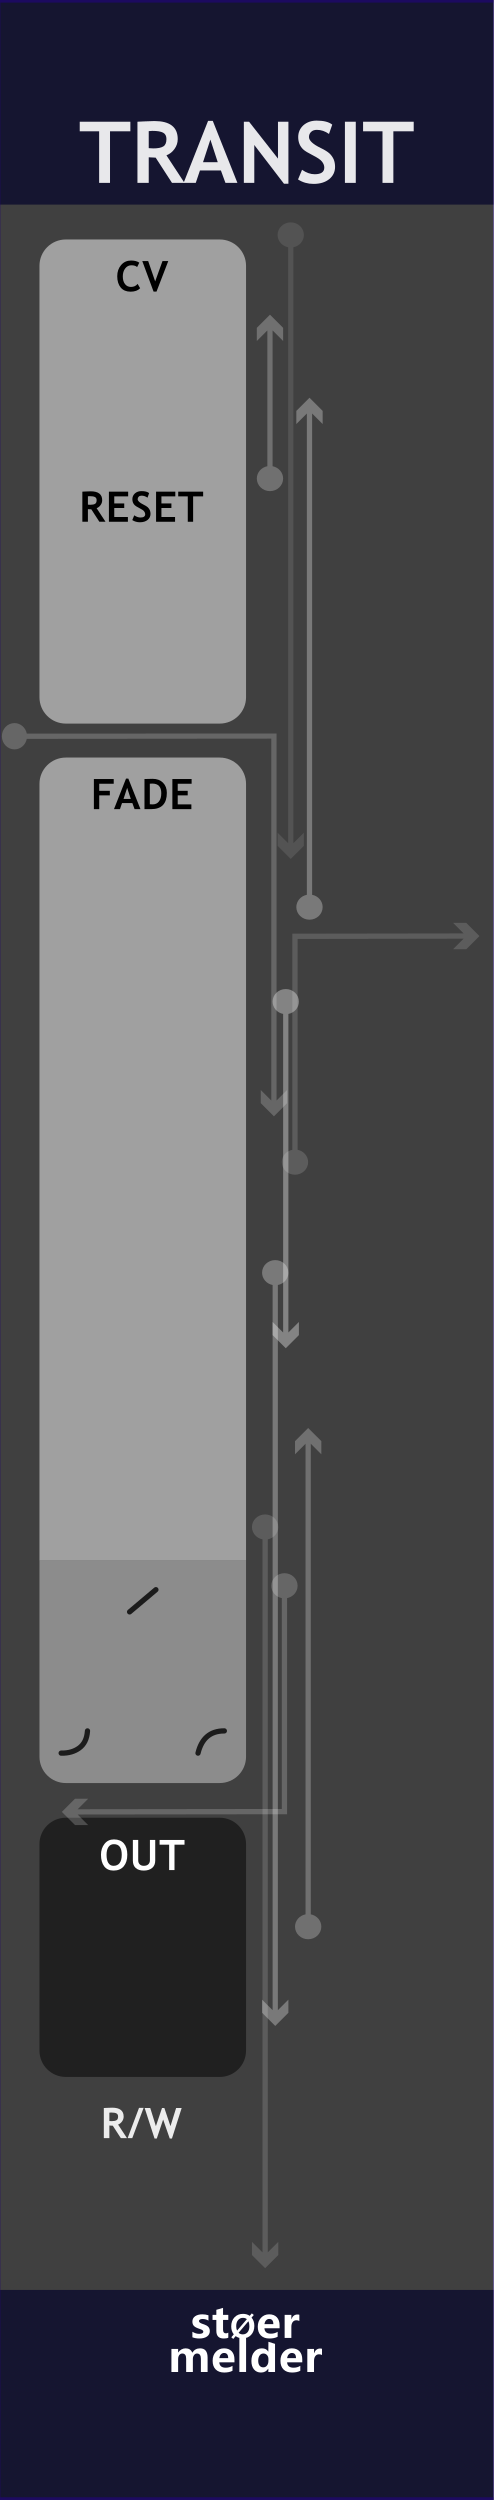
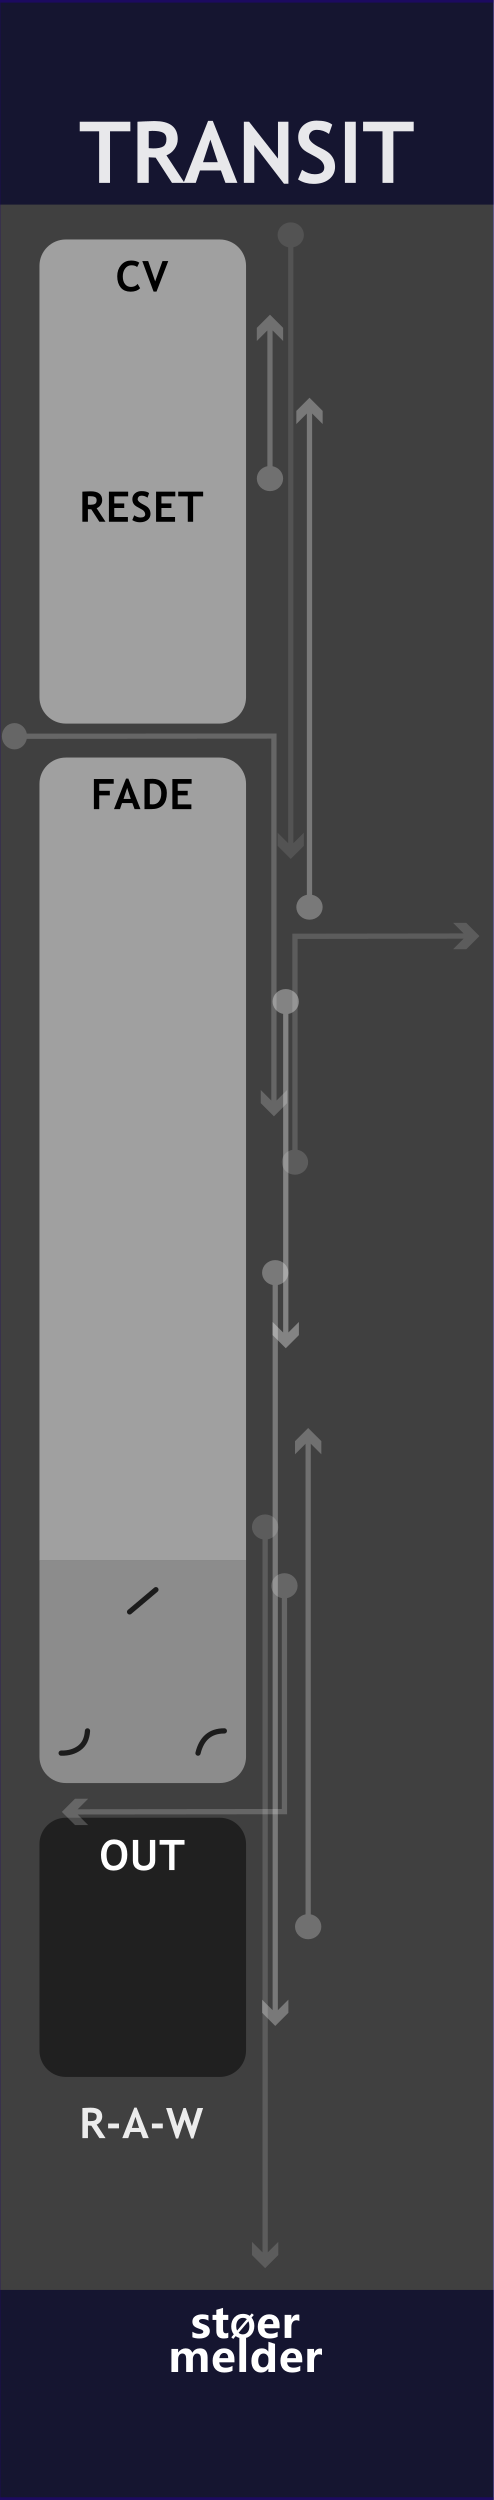
<svg xmlns="http://www.w3.org/2000/svg" width="100%" height="100%" viewBox="0 0 75 380" version="1.1" xml:space="preserve" style="fill-rule:evenodd;clip-rule:evenodd;stroke-linecap:round;stroke-linejoin:round;stroke-miterlimit:1.5;">
  <g id="panel" transform="matrix(0.834722,0,0,1.04324,-803.837,250.623)">
    <g transform="matrix(1.4975,0,0,0.958552,963,-240.242)">
      <rect x="0" y="0" width="60" height="380" style="fill:rgb(64,64,64);" />
    </g>
    <g transform="matrix(0.531338,0,0,1.76292,978.958,-852.772)">
      <rect x="-30.034" y="347.456" width="169.102" height="16.91" style="fill:rgb(10,10,44);fill-opacity:0.8;" />
    </g>
    <g transform="matrix(0.531338,0,0,1.81961,978.958,-538.829)">
      <rect x="-30.034" y="347.456" width="169.102" height="16.91" style="fill:rgb(10,10,44);fill-opacity:0.8;" />
    </g>
    <g transform="matrix(4.01174,0,0,25.5659,813.011,-292.473)">
      <rect x="37.388" y="2.043" width="22.397" height="14.247" style="fill:none;stroke:rgb(32,6,118);stroke-opacity:0.7;stroke-width:0.03px;" />
    </g>
    <g transform="matrix(1.198,0,0,0.958552,986.123,-213.59)">
      <g transform="matrix(13,0,0,13,-7.3125,0)">
        <path d="M0.364,-0.603L0.364,-0L0.237,-0L0.237,-0.603L0.01,-0.603L0.01,-0.715L0.602,-0.715L0.602,-0.603L0.364,-0.603Z" style="fill:white;fill-opacity:0.9;fill-rule:nonzero;" />
      </g>
      <g transform="matrix(13,0,0,13,0.641113,0)">
        <path d="M0.477,-0L0.286,-0.295C0.266,-0.296 0.24,-0.297 0.205,-0.299L0.205,-0L0.073,-0L0.073,-0.715C0.08,-0.715 0.108,-0.717 0.156,-0.719C0.204,-0.721 0.242,-0.723 0.271,-0.723C0.453,-0.723 0.544,-0.652 0.544,-0.512C0.544,-0.469 0.531,-0.431 0.506,-0.396C0.481,-0.361 0.45,-0.337 0.412,-0.322L0.623,-0L0.477,-0ZM0.205,-0.605L0.205,-0.406C0.229,-0.404 0.246,-0.403 0.259,-0.403C0.312,-0.403 0.351,-0.411 0.375,-0.426C0.4,-0.441 0.412,-0.47 0.412,-0.513C0.412,-0.548 0.399,-0.573 0.373,-0.587C0.346,-0.601 0.305,-0.608 0.248,-0.608C0.234,-0.608 0.22,-0.607 0.205,-0.605Z" style="fill:white;fill-opacity:0.9;fill-rule:nonzero;" />
      </g>
      <g transform="matrix(13,0,0,13,8.58203,0)">
        <path d="M0.491,-0L0.438,-0.145L0.193,-0.145L0.144,-0L0.002,-0L0.288,-0.725L0.343,-0.725L0.631,-0L0.491,-0ZM0.315,-0.506L0.229,-0.242L0.401,-0.242L0.315,-0.506Z" style="fill:white;fill-opacity:0.9;fill-rule:nonzero;" />
      </g>
      <g transform="matrix(13,0,0,13,16.8149,0)">
        <path d="M0.542,0.01L0.195,-0.443L0.195,0L0.073,0L0.073,-0.715L0.134,-0.715L0.472,-0.284L0.472,-0.715L0.594,-0.715L0.594,0.01L0.542,0.01Z" style="fill:white;fill-opacity:0.9;fill-rule:nonzero;" />
      </g>
      <g transform="matrix(13,0,0,13,25.4922,0)">
        <path d="M0.039,-0.04L0.086,-0.153C0.136,-0.118 0.185,-0.101 0.234,-0.101C0.308,-0.101 0.346,-0.127 0.346,-0.179C0.346,-0.203 0.337,-0.226 0.319,-0.249C0.302,-0.271 0.266,-0.295 0.211,-0.323C0.156,-0.351 0.119,-0.373 0.1,-0.391C0.081,-0.409 0.066,-0.43 0.056,-0.454C0.046,-0.479 0.041,-0.506 0.041,-0.535C0.041,-0.59 0.061,-0.636 0.101,-0.673C0.142,-0.709 0.194,-0.728 0.257,-0.728C0.34,-0.728 0.401,-0.712 0.439,-0.681L0.401,-0.572C0.356,-0.604 0.309,-0.62 0.26,-0.62C0.23,-0.62 0.208,-0.612 0.192,-0.596C0.176,-0.581 0.167,-0.561 0.167,-0.536C0.167,-0.495 0.213,-0.452 0.304,-0.408C0.352,-0.385 0.386,-0.363 0.407,-0.344C0.428,-0.324 0.444,-0.301 0.456,-0.275C0.467,-0.248 0.472,-0.219 0.472,-0.187C0.472,-0.129 0.449,-0.081 0.404,-0.044C0.358,-0.007 0.297,0.012 0.22,0.012C0.153,0.012 0.093,-0.005 0.039,-0.04Z" style="fill:white;fill-opacity:0.9;fill-rule:nonzero;" />
      </g>
      <g transform="matrix(13,0,0,13,32.1382,0)">
        <rect x="0.076" y="-0.715" width="0.127" height="0.715" style="fill:white;fill-opacity:0.9;fill-rule:nonzero;" />
      </g>
      <g transform="matrix(13,0,0,13,35.7564,0)">
        <path d="M0.364,-0.603L0.364,-0L0.237,-0L0.237,-0.603L0.01,-0.603L0.01,-0.715L0.602,-0.715L0.602,-0.603L0.364,-0.603Z" style="fill:white;fill-opacity:0.9;fill-rule:nonzero;" />
      </g>
    </g>
    <g transform="matrix(1.198,0,0,0.958552,939.321,21.5481)">
-       <g transform="matrix(6.4,0,0,6.4,35.0779,51.8924)">
+       <g transform="matrix(6.4,0,0,6.4,31.8218,51.8924)">
        <path d="M0.477,-0L0.286,-0.295C0.266,-0.296 0.24,-0.297 0.205,-0.299L0.205,-0L0.073,-0L0.073,-0.715C0.08,-0.715 0.108,-0.717 0.156,-0.719C0.204,-0.721 0.242,-0.723 0.271,-0.723C0.453,-0.723 0.544,-0.652 0.544,-0.512C0.544,-0.469 0.531,-0.431 0.506,-0.396C0.481,-0.361 0.45,-0.337 0.412,-0.322L0.623,-0L0.477,-0ZM0.205,-0.605L0.205,-0.406C0.229,-0.404 0.246,-0.403 0.259,-0.403C0.312,-0.403 0.351,-0.411 0.375,-0.426C0.4,-0.441 0.412,-0.47 0.412,-0.513C0.412,-0.548 0.399,-0.573 0.373,-0.587C0.346,-0.601 0.305,-0.608 0.248,-0.608C0.234,-0.608 0.22,-0.607 0.205,-0.605Z" style="fill:white;fill-opacity:0.9;fill-rule:nonzero;" />
      </g>
-       <g transform="matrix(6.4,0,0,6.4,39.1153,51.8924)">
-         <path d="M0.118,-0L0.008,-0L0.278,-0.718L0.387,-0.718L0.118,-0Z" style="fill:white;fill-opacity:0.9;fill-rule:nonzero;" />
-       </g>
-       <g transform="matrix(6.4,0,0,6.4,41.7402,51.8924)">
+       <g transform="matrix(6.4,0,0,6.4,35.8592,51.8924)">
+         <rect x="0.053" y="-0.347" width="0.258" height="0.115" style="fill:white;fill-opacity:0.9;fill-rule:nonzero;" />
+       </g>
+       <g transform="matrix(6.4,0,0,6.4,38.3372,51.8924)">
+         <path d="M0.491,-0L0.438,-0.145L0.193,-0.145L0.144,-0L0.002,-0L0.288,-0.725L0.343,-0.725L0.631,-0L0.491,-0ZM0.315,-0.506L0.229,-0.242L0.401,-0.242L0.315,-0.506Z" style="fill:white;fill-opacity:0.9;fill-rule:nonzero;" />
+       </g>
+       <g transform="matrix(6.4,0,0,6.4,42.5183,51.8924)">
+         <rect x="0.053" y="-0.347" width="0.258" height="0.115" style="fill:white;fill-opacity:0.9;fill-rule:nonzero;" />
+       </g>
+       <g transform="matrix(6.4,0,0,6.4,44.9963,51.8924)">
        <path d="M0.65,0.01L0.598,0.01L0.441,-0.441L0.29,0.01L0.237,0.01L0.002,-0.715L0.135,-0.715L0.269,-0.284L0.414,-0.715L0.47,-0.715L0.615,-0.284L0.749,-0.715L0.881,-0.715L0.65,0.01Z" style="fill:white;fill-opacity:0.9;fill-rule:nonzero;" />
      </g>
    </g>
    <g transform="matrix(0.552947,0,0,2.63391,967.362,-355.276)">
      <path d="M73.138,58.379C73.138,57.576 69.254,56.924 64.471,56.924L13.773,56.924C8.99,56.924 5.107,57.576 5.107,58.379L5.107,82.248C5.107,83.052 8.99,83.704 13.773,83.704L64.471,83.704C69.254,83.704 73.138,83.052 73.138,82.248L73.138,58.379Z" style="fill:white;fill-opacity:0.5;" />
    </g>
    <g transform="matrix(0.552947,0,0,4.36805,967.362,-378.505)">
      <path d="M73.138,57.801C73.138,57.317 69.254,56.924 64.471,56.924L13.773,56.924C8.99,56.924 5.107,57.317 5.107,57.801L5.107,83.704L73.138,83.704L73.138,57.801Z" style="fill:white;fill-opacity:0.5;" />
    </g>
    <g transform="matrix(0.552947,0,0,1.21117,967.362,-81.8259)">
      <path d="M73.138,56.924L5.107,56.924L5.107,80.538C5.107,82.285 8.99,83.704 13.773,83.704L64.471,83.704C69.254,83.704 73.138,82.285 73.138,80.538L73.138,56.924Z" style="fill:white;fill-opacity:0.4;" />
    </g>
    <g transform="matrix(1.198,0,0,0.958552,939.452,-247.552)">
      <g transform="matrix(6.4,0,0,6.4,37.2263,51.8924)">
        <path d="M0.563,-0.677L0.511,-0.572C0.483,-0.601 0.437,-0.615 0.375,-0.615C0.315,-0.615 0.266,-0.59 0.228,-0.54C0.19,-0.49 0.171,-0.427 0.171,-0.35C0.171,-0.274 0.189,-0.213 0.224,-0.168C0.259,-0.123 0.306,-0.101 0.365,-0.101C0.433,-0.101 0.485,-0.125 0.523,-0.173L0.583,-0.07C0.531,-0.015 0.455,0.012 0.355,0.012C0.255,0.012 0.177,-0.021 0.122,-0.086C0.067,-0.152 0.039,-0.242 0.039,-0.355C0.039,-0.461 0.07,-0.55 0.131,-0.621C0.192,-0.692 0.271,-0.728 0.367,-0.728C0.449,-0.728 0.514,-0.711 0.563,-0.677Z" style="fill-rule:nonzero;" />
      </g>
      <g transform="matrix(6.4,0,0,6.4,41.2699,51.8924)">
        <path d="M0.34,0.01L0.27,0.01L0.002,-0.715L0.142,-0.715L0.308,-0.232L0.482,-0.715L0.619,-0.715L0.34,0.01Z" style="fill-rule:nonzero;" />
      </g>
    </g>
    <g transform="matrix(1.198,0,0,0.958552,939.349,-213.956)">
      <g transform="matrix(6.4,0,0,6.4,31.7921,51.8924)">
        <path d="M0.477,-0L0.286,-0.295C0.266,-0.296 0.24,-0.297 0.205,-0.299L0.205,-0L0.073,-0L0.073,-0.715C0.08,-0.715 0.108,-0.717 0.156,-0.719C0.204,-0.721 0.242,-0.723 0.271,-0.723C0.453,-0.723 0.544,-0.652 0.544,-0.512C0.544,-0.469 0.531,-0.431 0.506,-0.396C0.481,-0.361 0.45,-0.337 0.412,-0.322L0.623,-0L0.477,-0ZM0.205,-0.605L0.205,-0.406C0.229,-0.404 0.246,-0.403 0.259,-0.403C0.312,-0.403 0.351,-0.411 0.375,-0.426C0.4,-0.441 0.412,-0.47 0.412,-0.513C0.412,-0.548 0.399,-0.573 0.373,-0.587C0.346,-0.601 0.305,-0.608 0.248,-0.608C0.234,-0.608 0.22,-0.607 0.205,-0.605Z" style="fill-rule:nonzero;" />
      </g>
      <g transform="matrix(6.4,0,0,6.4,35.8295,51.8924)">
        <path d="M0.2,-0.603L0.2,-0.435L0.437,-0.435L0.437,-0.327L0.2,-0.327L0.2,-0.113L0.524,-0.113L0.524,-0L0.073,-0L0.073,-0.715L0.53,-0.715L0.53,-0.603L0.2,-0.603Z" style="fill-rule:nonzero;" />
      </g>
      <g transform="matrix(6.4,0,0,6.4,39.5981,51.8924)">
        <path d="M0.039,-0.04L0.086,-0.153C0.136,-0.118 0.185,-0.101 0.234,-0.101C0.308,-0.101 0.346,-0.127 0.346,-0.179C0.346,-0.203 0.337,-0.226 0.319,-0.249C0.302,-0.271 0.266,-0.295 0.211,-0.323C0.156,-0.351 0.119,-0.373 0.1,-0.391C0.081,-0.409 0.066,-0.43 0.056,-0.454C0.046,-0.479 0.041,-0.506 0.041,-0.535C0.041,-0.59 0.061,-0.636 0.101,-0.673C0.142,-0.709 0.194,-0.728 0.257,-0.728C0.34,-0.728 0.401,-0.712 0.439,-0.681L0.401,-0.572C0.356,-0.604 0.309,-0.62 0.26,-0.62C0.23,-0.62 0.208,-0.612 0.192,-0.596C0.176,-0.581 0.167,-0.561 0.167,-0.536C0.167,-0.495 0.213,-0.452 0.304,-0.408C0.352,-0.385 0.386,-0.363 0.407,-0.344C0.428,-0.324 0.444,-0.301 0.456,-0.275C0.467,-0.248 0.472,-0.219 0.472,-0.187C0.472,-0.129 0.449,-0.081 0.404,-0.044C0.358,-0.007 0.297,0.012 0.22,0.012C0.153,0.012 0.093,-0.005 0.039,-0.04Z" style="fill-rule:nonzero;" />
      </g>
      <g transform="matrix(6.4,0,0,6.4,42.998,51.8924)">
        <path d="M0.2,-0.603L0.2,-0.435L0.437,-0.435L0.437,-0.327L0.2,-0.327L0.2,-0.113L0.524,-0.113L0.524,-0L0.073,-0L0.073,-0.715L0.53,-0.715L0.53,-0.603L0.2,-0.603Z" style="fill-rule:nonzero;" />
      </g>
      <g transform="matrix(6.4,0,0,6.4,46.7666,51.8924)">
        <path d="M0.364,-0.603L0.364,-0L0.237,-0L0.237,-0.603L0.01,-0.603L0.01,-0.715L0.602,-0.715L0.602,-0.603L0.364,-0.603Z" style="fill-rule:nonzero;" />
      </g>
    </g>
    <g transform="matrix(1.198,0,0,0.958552,939.461,-172.085)">
      <g transform="matrix(6.4,0,0,6.4,33.4514,51.8924)">
        <path d="M0.2,-0.603L0.2,-0.435L0.452,-0.435L0.452,-0.327L0.2,-0.327L0.2,-0L0.073,-0L0.073,-0.715L0.544,-0.715L0.544,-0.603L0.2,-0.603Z" style="fill-rule:nonzero;" />
      </g>
      <g transform="matrix(6.4,0,0,6.4,36.9607,51.8924)">
        <path d="M0.491,-0L0.438,-0.145L0.193,-0.145L0.144,-0L0.002,-0L0.288,-0.725L0.343,-0.725L0.631,-0L0.491,-0ZM0.315,-0.506L0.229,-0.242L0.401,-0.242L0.315,-0.506Z" style="fill-rule:nonzero;" />
      </g>
      <g transform="matrix(6.4,0,0,6.4,41.1418,51.8924)">
        <path d="M0.232,-0L0.073,-0L0.073,-0.715C0.174,-0.718 0.238,-0.72 0.264,-0.72C0.368,-0.72 0.451,-0.69 0.512,-0.629C0.573,-0.568 0.604,-0.487 0.604,-0.386C0.604,-0.129 0.48,-0 0.232,-0ZM0.2,-0.604L0.2,-0.116C0.221,-0.114 0.243,-0.113 0.267,-0.113C0.331,-0.113 0.381,-0.136 0.417,-0.183C0.454,-0.229 0.472,-0.294 0.472,-0.378C0.472,-0.531 0.401,-0.607 0.258,-0.607C0.245,-0.607 0.225,-0.606 0.2,-0.604Z" style="fill-rule:nonzero;" />
      </g>
      <g transform="matrix(6.4,0,0,6.4,45.3823,51.8924)">
        <path d="M0.2,-0.603L0.2,-0.435L0.437,-0.435L0.437,-0.327L0.2,-0.327L0.2,-0.113L0.524,-0.113L0.524,-0L0.073,-0L0.073,-0.715L0.53,-0.715L0.53,-0.603L0.2,-0.603Z" style="fill-rule:nonzero;" />
      </g>
    </g>
    <g transform="matrix(0.552947,0,0,1.41025,967.362,-55.668)">
      <path d="M73.138,59.642C73.138,58.142 69.254,56.924 64.471,56.924L13.773,56.924C8.99,56.924 5.107,58.142 5.107,59.642L5.107,80.985C5.107,82.486 8.99,83.704 13.773,83.704L64.471,83.704C69.254,83.704 73.138,82.486 73.138,80.985L73.138,59.642Z" style="fill-opacity:0.5;" />
    </g>
    <g transform="matrix(1.198,0,0,0.958552,939.48,-17.508)">
      <g transform="matrix(6.4,0,0,6.4,34.7326,51.8924)">
        <path d="M0.039,-0.364C0.039,-0.466 0.067,-0.552 0.123,-0.622C0.179,-0.693 0.253,-0.728 0.347,-0.728C0.45,-0.728 0.528,-0.696 0.583,-0.632C0.637,-0.569 0.664,-0.479 0.664,-0.364C0.664,-0.249 0.636,-0.157 0.579,-0.089C0.522,-0.022 0.441,0.012 0.337,0.012C0.241,0.012 0.167,-0.021 0.116,-0.088C0.065,-0.155 0.039,-0.247 0.039,-0.364ZM0.171,-0.364C0.171,-0.28 0.185,-0.215 0.213,-0.169C0.242,-0.124 0.283,-0.101 0.337,-0.101C0.4,-0.101 0.449,-0.123 0.482,-0.168C0.516,-0.213 0.532,-0.278 0.532,-0.364C0.532,-0.531 0.47,-0.615 0.347,-0.615C0.29,-0.615 0.247,-0.593 0.216,-0.547C0.186,-0.502 0.171,-0.441 0.171,-0.364Z" style="fill:white;fill-rule:nonzero;" />
      </g>
      <g transform="matrix(6.4,0,0,6.4,39.3606,51.8924)">
        <path d="M0.073,-0.715L0.2,-0.715L0.2,-0.23C0.2,-0.192 0.212,-0.161 0.235,-0.137C0.259,-0.113 0.291,-0.101 0.332,-0.101C0.378,-0.101 0.414,-0.112 0.439,-0.136C0.465,-0.16 0.478,-0.192 0.478,-0.233L0.478,-0.715L0.604,-0.715L0.604,-0.223C0.604,-0.15 0.58,-0.092 0.531,-0.05C0.481,-0.009 0.415,0.012 0.333,0.012C0.25,0.012 0.186,-0.008 0.141,-0.049C0.096,-0.09 0.073,-0.148 0.073,-0.224L0.073,-0.715Z" style="fill:white;fill-rule:nonzero;" />
      </g>
      <g transform="matrix(6.4,0,0,6.4,43.8261,51.8924)">
        <path d="M0.364,-0.603L0.364,-0L0.237,-0L0.237,-0.603L0.01,-0.603L0.01,-0.715L0.602,-0.715L0.602,-0.603L0.364,-0.603Z" style="fill:white;fill-rule:nonzero;" />
      </g>
    </g>
    <g transform="matrix(1,0,0,1,-36.1815,-0.756091)">
      <g transform="matrix(1.198,0,0,0.958552,965.395,-243.563)">
        <path d="M37.5,270.735C38.649,270.765 39.547,270.459 40.2,269.993C40.982,269.435 41.412,268.611 41.5,267.359" style="fill:none;stroke:black;stroke-opacity:0.8;stroke-width:0.8px;stroke-linejoin:miter;" />
      </g>
      <g transform="matrix(1.198,0,0,0.958552,990.314,-243.563)">
        <path d="M37.5,270.735C38.039,268.526 39.337,267.353 41.5,267.359" style="fill:none;stroke:black;stroke-opacity:0.8;stroke-width:0.8px;stroke-linejoin:miter;" />
      </g>
    </g>
    <g transform="matrix(1.198,0,0,0.958552,941.673,-264.896)">
      <path d="M37.5,270.735L41.5,267.359" style="fill:none;stroke:black;stroke-opacity:0.8;stroke-width:0.8px;stroke-linejoin:miter;" />
    </g>
    <g transform="matrix(0.72137,0,0,0.72137,293.701,27.4823)">
      <g transform="matrix(1.198,0,0,0.958552,893.633,-224.914)">
        <g transform="matrix(9,0,0,9,64.0056,347.267)">
          <path d="M0.919,-0L0.762,-0L0.762,-0.308C0.762,-0.391 0.732,-0.432 0.671,-0.432C0.643,-0.432 0.62,-0.42 0.602,-0.395C0.583,-0.369 0.574,-0.339 0.574,-0.303L0.574,-0L0.417,-0L0.417,-0.312C0.417,-0.392 0.387,-0.432 0.327,-0.432C0.298,-0.432 0.274,-0.42 0.256,-0.396C0.238,-0.372 0.229,-0.341 0.229,-0.301L0.229,-0L0.072,-0L0.072,-0.54L0.229,-0.54L0.229,-0.456L0.231,-0.456C0.25,-0.486 0.275,-0.51 0.307,-0.528C0.338,-0.545 0.371,-0.553 0.405,-0.553C0.481,-0.553 0.533,-0.519 0.561,-0.451C0.603,-0.519 0.663,-0.553 0.743,-0.553C0.86,-0.553 0.919,-0.481 0.919,-0.335L0.919,-0Z" style="fill:white;fill-rule:nonzero;" />
        </g>
        <g transform="matrix(9,0,0,9,72.978,347.267)">
          <path d="M0.551,-0.226L0.196,-0.226C0.201,-0.142 0.252,-0.1 0.347,-0.1C0.407,-0.1 0.459,-0.115 0.505,-0.144L0.505,-0.028C0.456,-0.001 0.391,0.013 0.312,0.013C0.226,0.013 0.159,-0.011 0.111,-0.06C0.063,-0.108 0.04,-0.176 0.04,-0.262C0.04,-0.348 0.065,-0.419 0.116,-0.472C0.167,-0.526 0.23,-0.553 0.307,-0.553C0.384,-0.553 0.443,-0.53 0.487,-0.484C0.53,-0.437 0.551,-0.374 0.551,-0.292L0.551,-0.226ZM0.404,-0.324C0.404,-0.405 0.372,-0.445 0.306,-0.445C0.279,-0.445 0.255,-0.434 0.234,-0.412C0.214,-0.39 0.201,-0.361 0.195,-0.324L0.404,-0.324Z" style="fill:white;fill-rule:nonzero;" />
        </g>
        <g transform="matrix(9,0,0,9,78.3513,347.267)">
          <rect x="0.069" y="-0.799" width="0.157" height="0.799" style="fill:white;fill-rule:nonzero;" />
        </g>
        <g transform="matrix(9,0,0,9,81.1494,347.267)">
          <path d="M0.593,-0L0.436,-0L0.436,-0.076L0.433,-0.076C0.395,-0.017 0.339,0.013 0.264,0.013C0.195,0.013 0.141,-0.011 0.1,-0.06C0.06,-0.108 0.04,-0.174 0.04,-0.258C0.04,-0.346 0.062,-0.418 0.108,-0.472C0.153,-0.526 0.212,-0.553 0.286,-0.553C0.356,-0.553 0.405,-0.528 0.433,-0.477L0.436,-0.477L0.438,-0.707L0.593,-0.658L0.593,-0ZM0.438,-0.306C0.438,-0.342 0.427,-0.372 0.405,-0.396C0.383,-0.42 0.356,-0.432 0.323,-0.432C0.284,-0.432 0.254,-0.417 0.232,-0.386C0.21,-0.356 0.199,-0.315 0.199,-0.263C0.199,-0.213 0.21,-0.175 0.231,-0.148C0.252,-0.121 0.281,-0.108 0.318,-0.108C0.353,-0.108 0.382,-0.122 0.404,-0.15C0.427,-0.179 0.438,-0.215 0.438,-0.261L0.438,-0.306Z" style="fill:white;fill-rule:nonzero;" />
        </g>
        <g transform="matrix(9,0,0,9,87.2654,347.267)">
          <path d="M0.551,-0.226L0.196,-0.226C0.201,-0.142 0.252,-0.1 0.347,-0.1C0.407,-0.1 0.459,-0.115 0.505,-0.144L0.505,-0.028C0.456,-0.001 0.391,0.013 0.312,0.013C0.226,0.013 0.159,-0.011 0.111,-0.06C0.063,-0.108 0.04,-0.176 0.04,-0.262C0.04,-0.348 0.065,-0.419 0.116,-0.472C0.167,-0.526 0.23,-0.553 0.307,-0.553C0.384,-0.553 0.443,-0.53 0.487,-0.484C0.53,-0.437 0.551,-0.374 0.551,-0.292L0.551,-0.226ZM0.404,-0.324C0.404,-0.405 0.372,-0.445 0.306,-0.445C0.279,-0.445 0.255,-0.434 0.234,-0.412C0.214,-0.39 0.201,-0.361 0.195,-0.324L0.404,-0.324Z" style="fill:white;fill-rule:nonzero;" />
        </g>
        <g transform="matrix(9,0,0,9,92.6386,347.267)">
          <path d="M0.416,-0.397C0.397,-0.408 0.374,-0.414 0.346,-0.414C0.31,-0.414 0.282,-0.4 0.261,-0.373C0.24,-0.345 0.229,-0.308 0.229,-0.26L0.229,-0L0.072,-0L0.072,-0.54L0.229,-0.54L0.229,-0.438L0.231,-0.438C0.257,-0.512 0.305,-0.549 0.374,-0.549C0.392,-0.549 0.406,-0.547 0.416,-0.543L0.416,-0.397Z" style="fill:white;fill-rule:nonzero;" />
        </g>
      </g>
      <g transform="matrix(1.198,0,0,0.958552,893.495,-231.786)">
        <g transform="matrix(9,0,0,9,68.6657,347.267)">
          <path d="M0.058,-0.145C0.112,-0.112 0.165,-0.096 0.216,-0.096C0.281,-0.096 0.314,-0.113 0.314,-0.148C0.314,-0.173 0.287,-0.193 0.233,-0.21C0.166,-0.231 0.12,-0.254 0.095,-0.28C0.07,-0.305 0.058,-0.34 0.058,-0.383C0.058,-0.436 0.079,-0.478 0.122,-0.508C0.165,-0.538 0.221,-0.553 0.291,-0.553C0.34,-0.553 0.388,-0.546 0.434,-0.531L0.434,-0.407C0.392,-0.432 0.346,-0.444 0.295,-0.444C0.27,-0.444 0.25,-0.44 0.235,-0.431C0.22,-0.422 0.212,-0.41 0.212,-0.396C0.212,-0.371 0.235,-0.351 0.28,-0.335C0.329,-0.319 0.366,-0.304 0.39,-0.291C0.415,-0.278 0.434,-0.26 0.447,-0.238C0.459,-0.216 0.466,-0.191 0.466,-0.163C0.466,-0.107 0.444,-0.064 0.399,-0.033C0.354,-0.002 0.295,0.013 0.22,0.013C0.162,0.013 0.107,0.004 0.058,-0.015L0.058,-0.145Z" style="fill:white;fill-rule:nonzero;" />
        </g>
        <g transform="matrix(9,0,0,9,73.2436,347.267)">
          <path d="M0.39,-0.006C0.366,0.007 0.33,0.013 0.282,0.013C0.167,0.013 0.11,-0.047 0.11,-0.167L0.11,-0.422L0.021,-0.422L0.021,-0.54L0.11,-0.54L0.11,-0.659L0.267,-0.704L0.267,-0.54L0.39,-0.54L0.39,-0.422L0.267,-0.422L0.267,-0.195C0.267,-0.137 0.289,-0.108 0.335,-0.108C0.353,-0.108 0.371,-0.114 0.39,-0.124L0.39,-0.006Z" style="fill:white;fill-rule:nonzero;" />
        </g>
        <g transform="matrix(6.6,0,0,6.6,77.1051,347.267)">
          <path d="M0.106,0.032L0.043,-0.021L0.122,-0.115C0.067,-0.183 0.04,-0.268 0.04,-0.368C0.04,-0.487 0.075,-0.584 0.144,-0.658C0.213,-0.732 0.305,-0.769 0.418,-0.769C0.5,-0.769 0.571,-0.748 0.63,-0.706L0.698,-0.785L0.761,-0.733L0.689,-0.65C0.748,-0.581 0.778,-0.493 0.778,-0.384C0.778,-0.266 0.743,-0.17 0.674,-0.097C0.605,-0.023 0.516,0.013 0.406,0.013C0.32,0.013 0.246,-0.011 0.182,-0.059L0.106,0.032ZM0.54,-0.6C0.506,-0.628 0.463,-0.642 0.413,-0.642C0.349,-0.642 0.297,-0.617 0.258,-0.569C0.218,-0.52 0.199,-0.455 0.199,-0.375C0.199,-0.319 0.208,-0.273 0.227,-0.234L0.54,-0.6ZM0.275,-0.165C0.311,-0.131 0.356,-0.114 0.409,-0.114C0.473,-0.114 0.524,-0.137 0.563,-0.184C0.601,-0.231 0.62,-0.294 0.62,-0.374C0.62,-0.435 0.61,-0.488 0.588,-0.533L0.275,-0.165Z" style="fill:white;fill-rule:nonzero;" />
        </g>
        <g transform="matrix(9,0,0,9,82.6053,347.267)">
          <path d="M0.551,-0.226L0.196,-0.226C0.201,-0.142 0.252,-0.1 0.347,-0.1C0.407,-0.1 0.459,-0.115 0.505,-0.144L0.505,-0.028C0.456,-0.001 0.391,0.013 0.312,0.013C0.226,0.013 0.159,-0.011 0.111,-0.06C0.063,-0.108 0.04,-0.176 0.04,-0.262C0.04,-0.348 0.065,-0.419 0.116,-0.472C0.167,-0.526 0.23,-0.553 0.307,-0.553C0.384,-0.553 0.443,-0.53 0.487,-0.484C0.53,-0.437 0.551,-0.374 0.551,-0.292L0.551,-0.226ZM0.404,-0.324C0.404,-0.405 0.372,-0.445 0.306,-0.445C0.279,-0.445 0.255,-0.434 0.234,-0.412C0.214,-0.39 0.201,-0.361 0.195,-0.324L0.404,-0.324Z" style="fill:white;fill-rule:nonzero;" />
        </g>
        <g transform="matrix(9,0,0,9,87.9786,347.267)">
          <path d="M0.416,-0.397C0.397,-0.408 0.374,-0.414 0.346,-0.414C0.31,-0.414 0.282,-0.4 0.261,-0.373C0.24,-0.345 0.229,-0.308 0.229,-0.26L0.229,-0L0.072,-0L0.072,-0.54L0.229,-0.54L0.229,-0.438L0.231,-0.438C0.257,-0.512 0.305,-0.549 0.374,-0.549C0.392,-0.549 0.406,-0.547 0.416,-0.543L0.416,-0.397Z" style="fill:white;fill-rule:nonzero;" />
        </g>
      </g>
    </g>
  </g>
  <g id="Layer1">
    <g transform="matrix(8.44265e-17,1.30568,-0.541176,4.77049e-17,67.6234,-36.3965)">
      <path d="M56.662,44.034C56.522,45.755 55.923,46.991 55.227,46.991C54.419,46.991 53.762,45.335 53.762,43.295C53.762,41.256 54.419,39.6 55.227,39.6C55.923,39.6 56.522,40.836 56.662,42.556L126.034,42.556L124.809,39.6L126.341,39.6L127.872,43.295L126.341,46.991L124.809,46.991L126.034,44.034L56.662,44.034Z" style="fill:white;fill-opacity:0.1;" />
    </g>
    <g transform="matrix(6.10764e-17,-1.07056,0.541176,2.11932e-17,23.6113,197.35)">
      <path d="M57.298,44.034C57.129,45.755 56.397,46.991 55.548,46.991C54.563,46.991 53.762,45.335 53.762,43.295C53.762,41.256 54.563,39.6 55.548,39.6C56.397,39.6 57.129,40.836 57.298,42.556L125.631,42.556L124.136,39.6L126.004,39.6L127.872,43.295L126.004,46.991L124.136,46.991L125.631,44.034L57.298,44.034Z" style="fill:white;fill-opacity:0.3;" />
    </g>
    <g transform="matrix(1.76832e-17,-0.3619,0.541176,2.90998e-17,17.6048,94.1079)">
      <path d="M64.222,44.034C63.72,45.755 61.556,46.991 59.046,46.991C56.13,46.991 53.762,45.335 53.762,43.295C53.762,41.256 56.13,39.6 59.046,39.6C61.556,39.6 63.72,40.836 64.222,42.556L121.241,42.556L116.82,39.6L122.346,39.6L127.872,43.295L122.346,46.991L116.82,46.991L121.241,44.034L64.222,44.034Z" style="fill:white;fill-opacity:0.25;" />
    </g>
    <g transform="matrix(8.03094e-17,1.23844,-0.541176,4.69548e-17,65.0657,11.3174)">
      <path d="M81.546,112.708C82.298,113.044 82.838,114.491 82.838,116.17C82.838,118.12 82.115,119.703 81.224,119.703C80.332,119.703 79.609,118.12 79.609,116.17C79.609,114.491 80.149,113.044 80.901,112.708L80.89,42.556L125.935,42.556L124.643,39.6L126.258,39.6L127.872,43.295L126.258,46.991L124.643,46.991L125.935,44.034L81.517,44.033L81.546,112.708Z" style="fill:white;fill-opacity:0.2;" />
    </g>
    <g transform="matrix(4.95923e-17,0.736794,-0.541176,4.13579e-17,66.8655,110.721)">
      <path d="M58.9,44.034C58.654,45.755 57.591,46.991 56.358,46.991C54.925,46.991 53.762,45.335 53.762,43.295C53.762,41.256 54.925,39.6 56.358,39.6C57.591,39.6 58.654,40.836 58.9,42.556L124.615,42.556L122.444,39.6L125.158,39.6L127.872,43.295L125.158,46.991L122.444,46.991L124.615,44.034L58.9,44.034Z" style="fill:white;fill-opacity:0.35;" />
    </g>
    <g transform="matrix(9.91381e-17,1.54594,-0.541176,5.03855e-17,63.7296,147.083)">
      <path d="M56.211,44.034C56.094,45.755 55.587,46.991 54.999,46.991C54.317,46.991 53.762,45.335 53.762,43.295C53.762,41.256 54.317,39.6 54.999,39.6C55.587,39.6 56.094,40.836 56.211,42.556L126.32,42.556L125.285,39.6L126.579,39.6L127.872,43.295L126.579,46.991L125.285,46.991L126.32,44.034L56.211,44.034Z" style="fill:white;fill-opacity:0.15;" />
    </g>
    <g transform="matrix(1.00659e-16,1.57077,-0.541176,5.06626e-17,65.2657,107.087)">
      <path d="M56.172,44.034C56.057,45.755 55.558,46.991 54.98,46.991C54.308,46.991 53.762,45.335 53.762,43.295C53.762,41.256 54.308,39.6 54.98,39.6C55.558,39.6 56.057,40.836 56.172,42.556L126.345,42.556L125.326,39.6L126.599,39.6L127.872,43.295L126.599,46.991L125.326,46.991L126.345,44.034L56.172,44.034Z" style="fill:white;fill-opacity:0.3;" />
    </g>
    <g transform="matrix(5.75809e-17,0.867257,-0.541176,4.28135e-17,66.6655,192.501)">
      <path d="M58.127,44.034C57.918,45.755 57.015,46.991 55.967,46.991C54.75,46.991 53.762,45.335 53.762,43.295C53.762,41.256 54.75,39.6 55.967,39.6C57.015,39.6 57.918,40.836 58.127,42.556L96.007,42.556L96.055,101.385L97.9,98.428L97.9,102.124L95.594,105.819L93.288,102.124L93.288,98.428L95.133,101.385L95.084,44.034L58.127,44.034Z" style="fill:white;fill-opacity:0.2;" />
    </g>
    <g transform="matrix(-2.31682e-17,-0.867257,0.541176,1.44779e-17,21.4045,225.183)">
      <path d="M58.127,44.034C57.918,45.755 57.015,46.991 55.967,46.991C54.75,46.991 53.762,45.335 53.762,43.295C53.762,41.256 54.75,39.6 55.967,39.6C57.015,39.6 57.918,40.836 58.127,42.556L96.007,42.556L96.055,90.674L97.9,87.717L97.9,91.413L95.594,95.108L93.288,91.413L93.288,87.717L95.133,90.674L95.084,44.034L58.127,44.034Z" style="fill:white;fill-opacity:0.15;" />
    </g>
    <g transform="matrix(5.93388e-17,-1.04863,0.541176,2.1139e-17,23.4113,351.142)">
      <path d="M57.372,44.034C57.199,45.755 56.452,46.991 55.586,46.991C54.579,46.991 53.762,45.335 53.762,43.295C53.762,41.256 54.579,39.6 55.586,39.6C56.452,39.6 57.199,40.836 57.372,42.556L125.584,42.556L124.058,39.6L125.965,39.6L127.872,43.295L125.965,46.991L124.058,46.991L125.584,44.034L57.372,44.034Z" style="fill:white;fill-opacity:0.25;" />
    </g>
  </g>
</svg>
